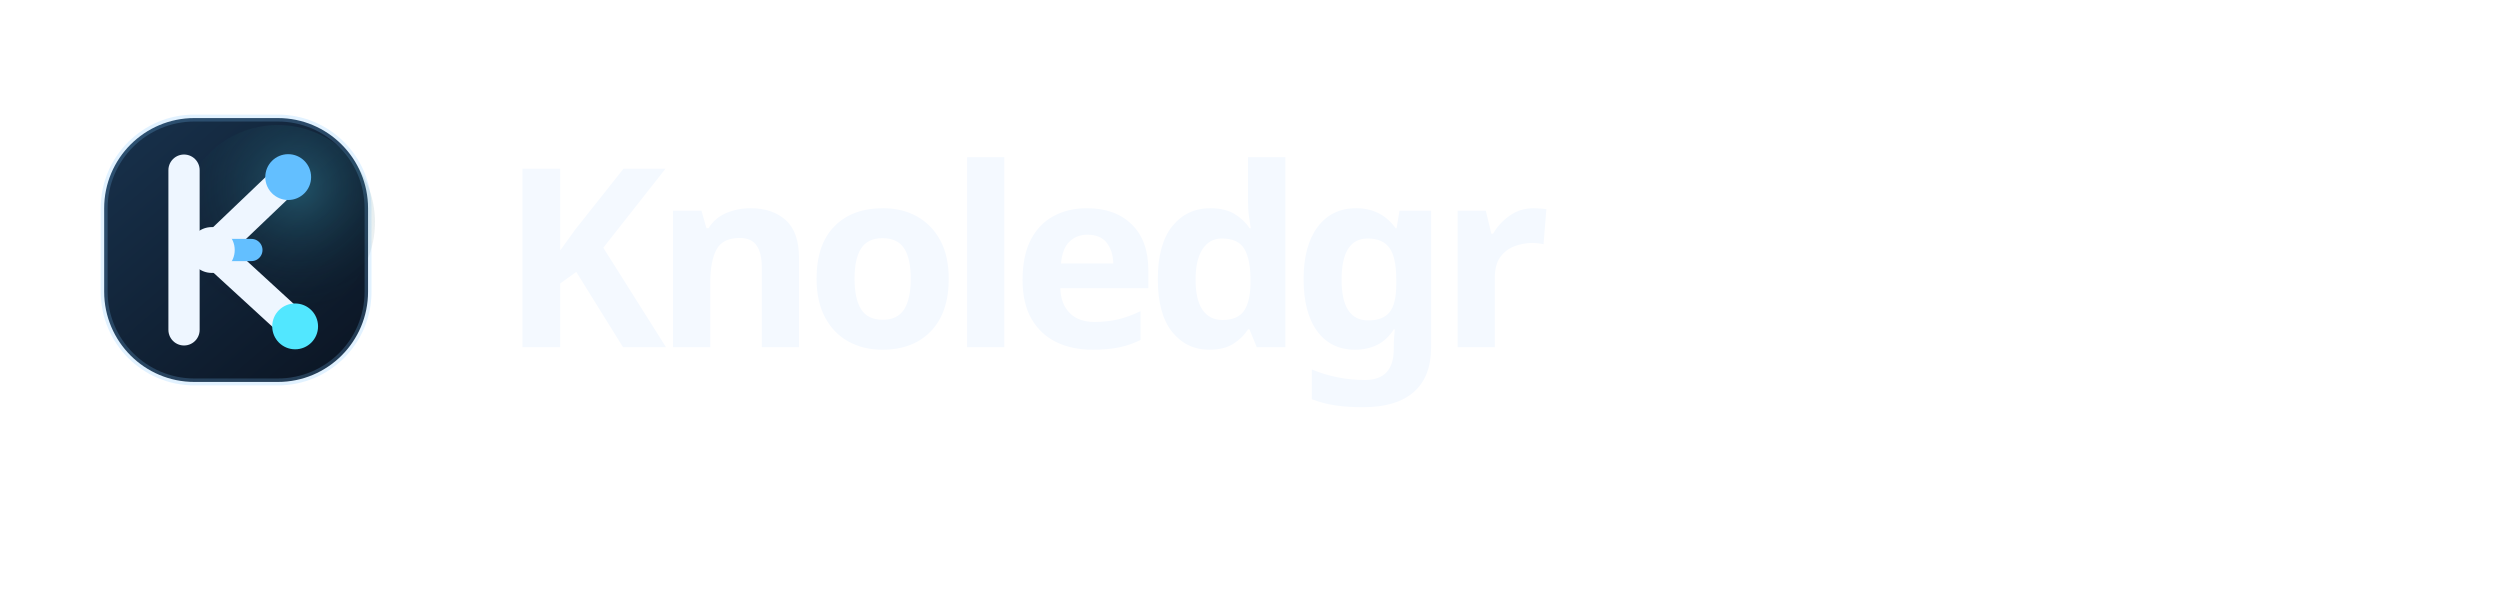
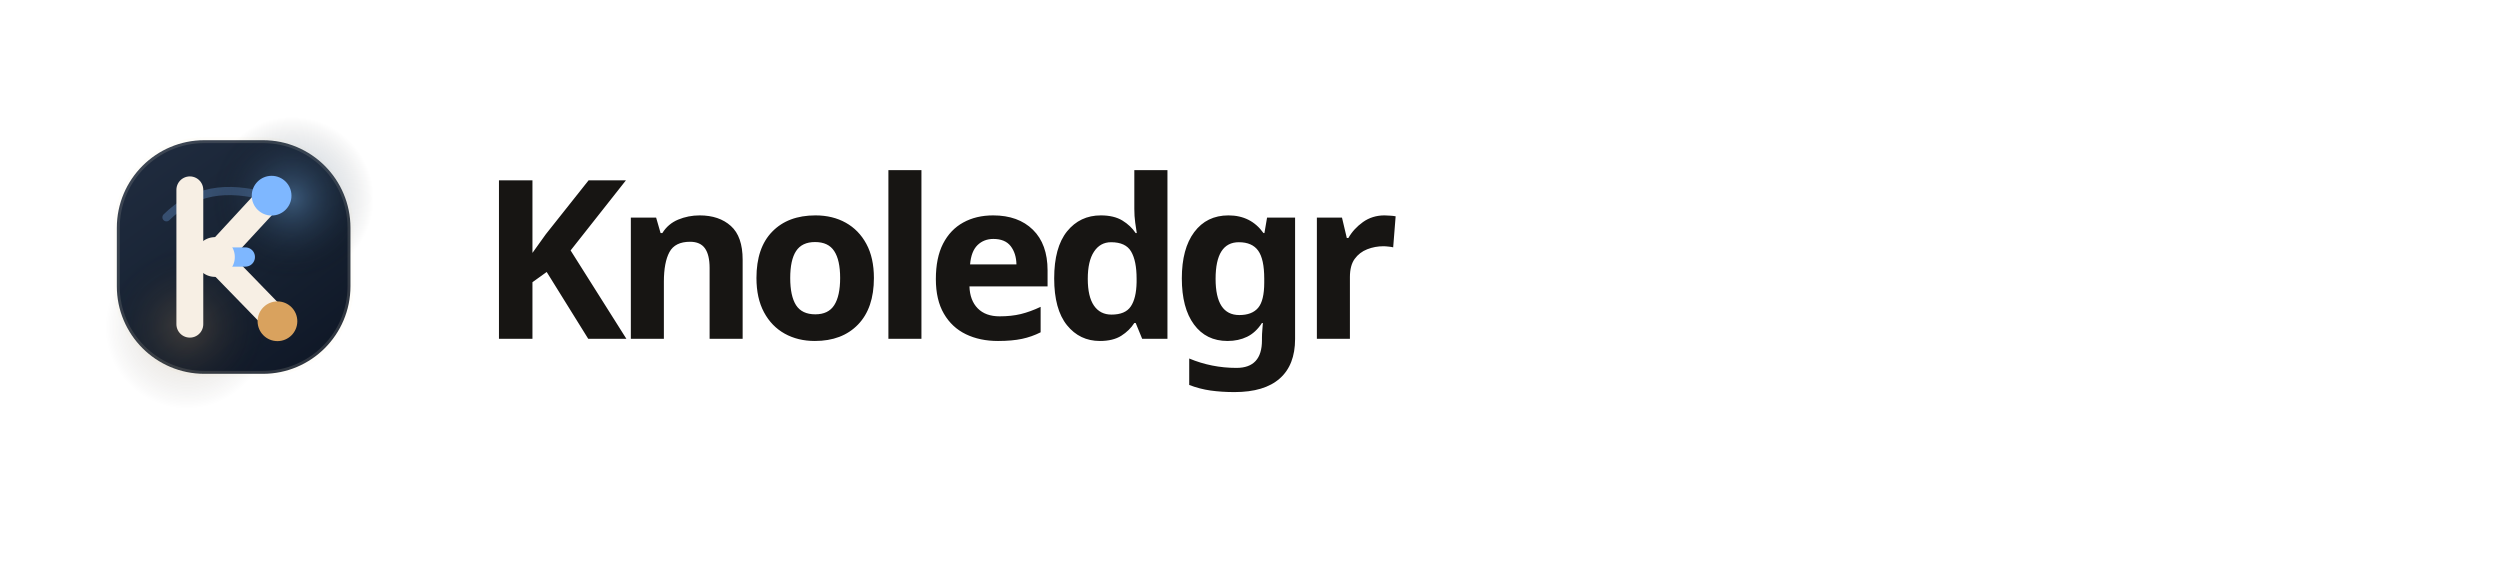
- <svg xmlns="http://www.w3.org/2000/svg" width="360" height="88" viewBox="0 0 360 88" fill="none">
+ <svg xmlns="http://www.w3.org/2000/svg" width="428" height="96" viewBox="0 0 428 96" fill="none">
  <defs>
-     <linearGradient id="logo-shell" x1="6" y1="5" x2="35" y2="39" gradientUnits="userSpaceOnUse">
-       <stop stop-color="#17304A" />
-       <stop offset="1" stop-color="#0C1726" />
+     <linearGradient id="logo-shell" x1="10" y1="6" x2="38" y2="44" gradientUnits="userSpaceOnUse">
+       <stop stop-color="#1F2B3E" />
+       <stop offset="0.58" stop-color="#162131" />
+       <stop offset="1" stop-color="#0F1726" />
    </linearGradient>
-     <radialGradient id="logo-halo" cx="0" cy="0" r="1" gradientUnits="userSpaceOnUse" gradientTransform="translate(31 13) rotate(90) scale(20)">
-       <stop stop-color="#52E7FF" stop-opacity="0.24" />
+     <radialGradient id="logo-cool" cx="0" cy="0" r="1" gradientUnits="userSpaceOnUse" gradientTransform="translate(34 14) rotate(90) scale(14)">
+       <stop stop-color="#7CBFFF" stop-opacity="0.34" />
+       <stop offset="1" stop-color="transparent" />
+     </radialGradient>
+     <radialGradient id="logo-warm" cx="0" cy="0" r="1" gradientUnits="userSpaceOnUse" gradientTransform="translate(16 36) rotate(90) scale(14)">
+       <stop stop-color="#D9A25E" stop-opacity="0.22" />
      <stop offset="1" stop-color="transparent" />
    </radialGradient>
  </defs>
-   <g transform="translate(12 14)">
-     <rect x="3" y="3" width="38" height="38" rx="13" fill="url(#logo-shell)" />
-     <rect x="3" y="3" width="38" height="38" rx="13" stroke="rgba(123, 198, 255, 0.22)" />
-     <circle cx="28" cy="18" r="14" fill="url(#logo-halo)" />
-     <path d="M14.5 10.5V33.5" stroke="#EEF6FF" stroke-width="4.5" stroke-linecap="round" />
-     <path d="M29.5 11.5L18.5 22L30.5 33" stroke="#EEF6FF" stroke-width="4.5" stroke-linecap="round" stroke-linejoin="round" />
-     <path d="M17.8 22H24.2" stroke="#63BFFF" stroke-width="3.2" stroke-linecap="round" />
-     <circle cx="29.5" cy="11.5" r="3.3" fill="#63BFFF" />
-     <circle cx="18.5" cy="22" r="3.3" fill="#EEF6FF" />
-     <circle cx="30.5" cy="33" r="3.3" fill="#52E7FF" />
+   <g transform="translate(16 20)">
+     <rect x="4" y="4" width="40" height="40" rx="15" fill="url(#logo-shell)" />
+     <rect x="4" y="4" width="40" height="40" rx="15" stroke="rgba(246, 236, 219, 0.14)" />
+     <path d="M12.5 17.2C17.1 12.7 22.5 11.6 30.2 13.8" stroke="rgba(126, 183, 255, 0.28)" stroke-width="1.4" stroke-linecap="round" />
+     <path d="M20.8 24C25.6 25.9 29.1 29.5 31.5 34.9" stroke="rgba(217, 162, 94, 0.22)" stroke-width="1.4" stroke-linecap="round" />
+     <circle cx="34" cy="14" r="14" fill="url(#logo-cool)" />
+     <circle cx="16" cy="36" r="14" fill="url(#logo-warm)" />
+     <path d="M16.5 12.5V35.5" stroke="#F7EFE4" stroke-width="4.6" stroke-linecap="round" />
+     <path d="M30.5 13.5L20.8 24L31.5 35" stroke="#F7EFE4" stroke-width="4.6" stroke-linecap="round" stroke-linejoin="round" />
+     <path d="M20.8 24H26" stroke="#7EB7FF" stroke-width="3.3" stroke-linecap="round" />
+     <circle cx="30.5" cy="13.5" r="3.4" fill="#7EB7FF" />
+     <circle cx="20.8" cy="24" r="3.4" fill="#F7EFE4" />
+     <circle cx="31.5" cy="35" r="3.4" fill="#D9A25E" />
  </g>
-   <text x="72" y="50" fill="#F4F9FF" font-family="Space Grotesk, Manrope, Segoe UI, sans-serif" font-size="36" font-weight="700" letter-spacing="-1.8">
+   <text x="82" y="58" fill="#171513" font-family="Space Grotesk, Manrope, Segoe UI, sans-serif" font-size="38" font-weight="700" letter-spacing="-2.2">
    Knoledgr
  </text>
</svg>
